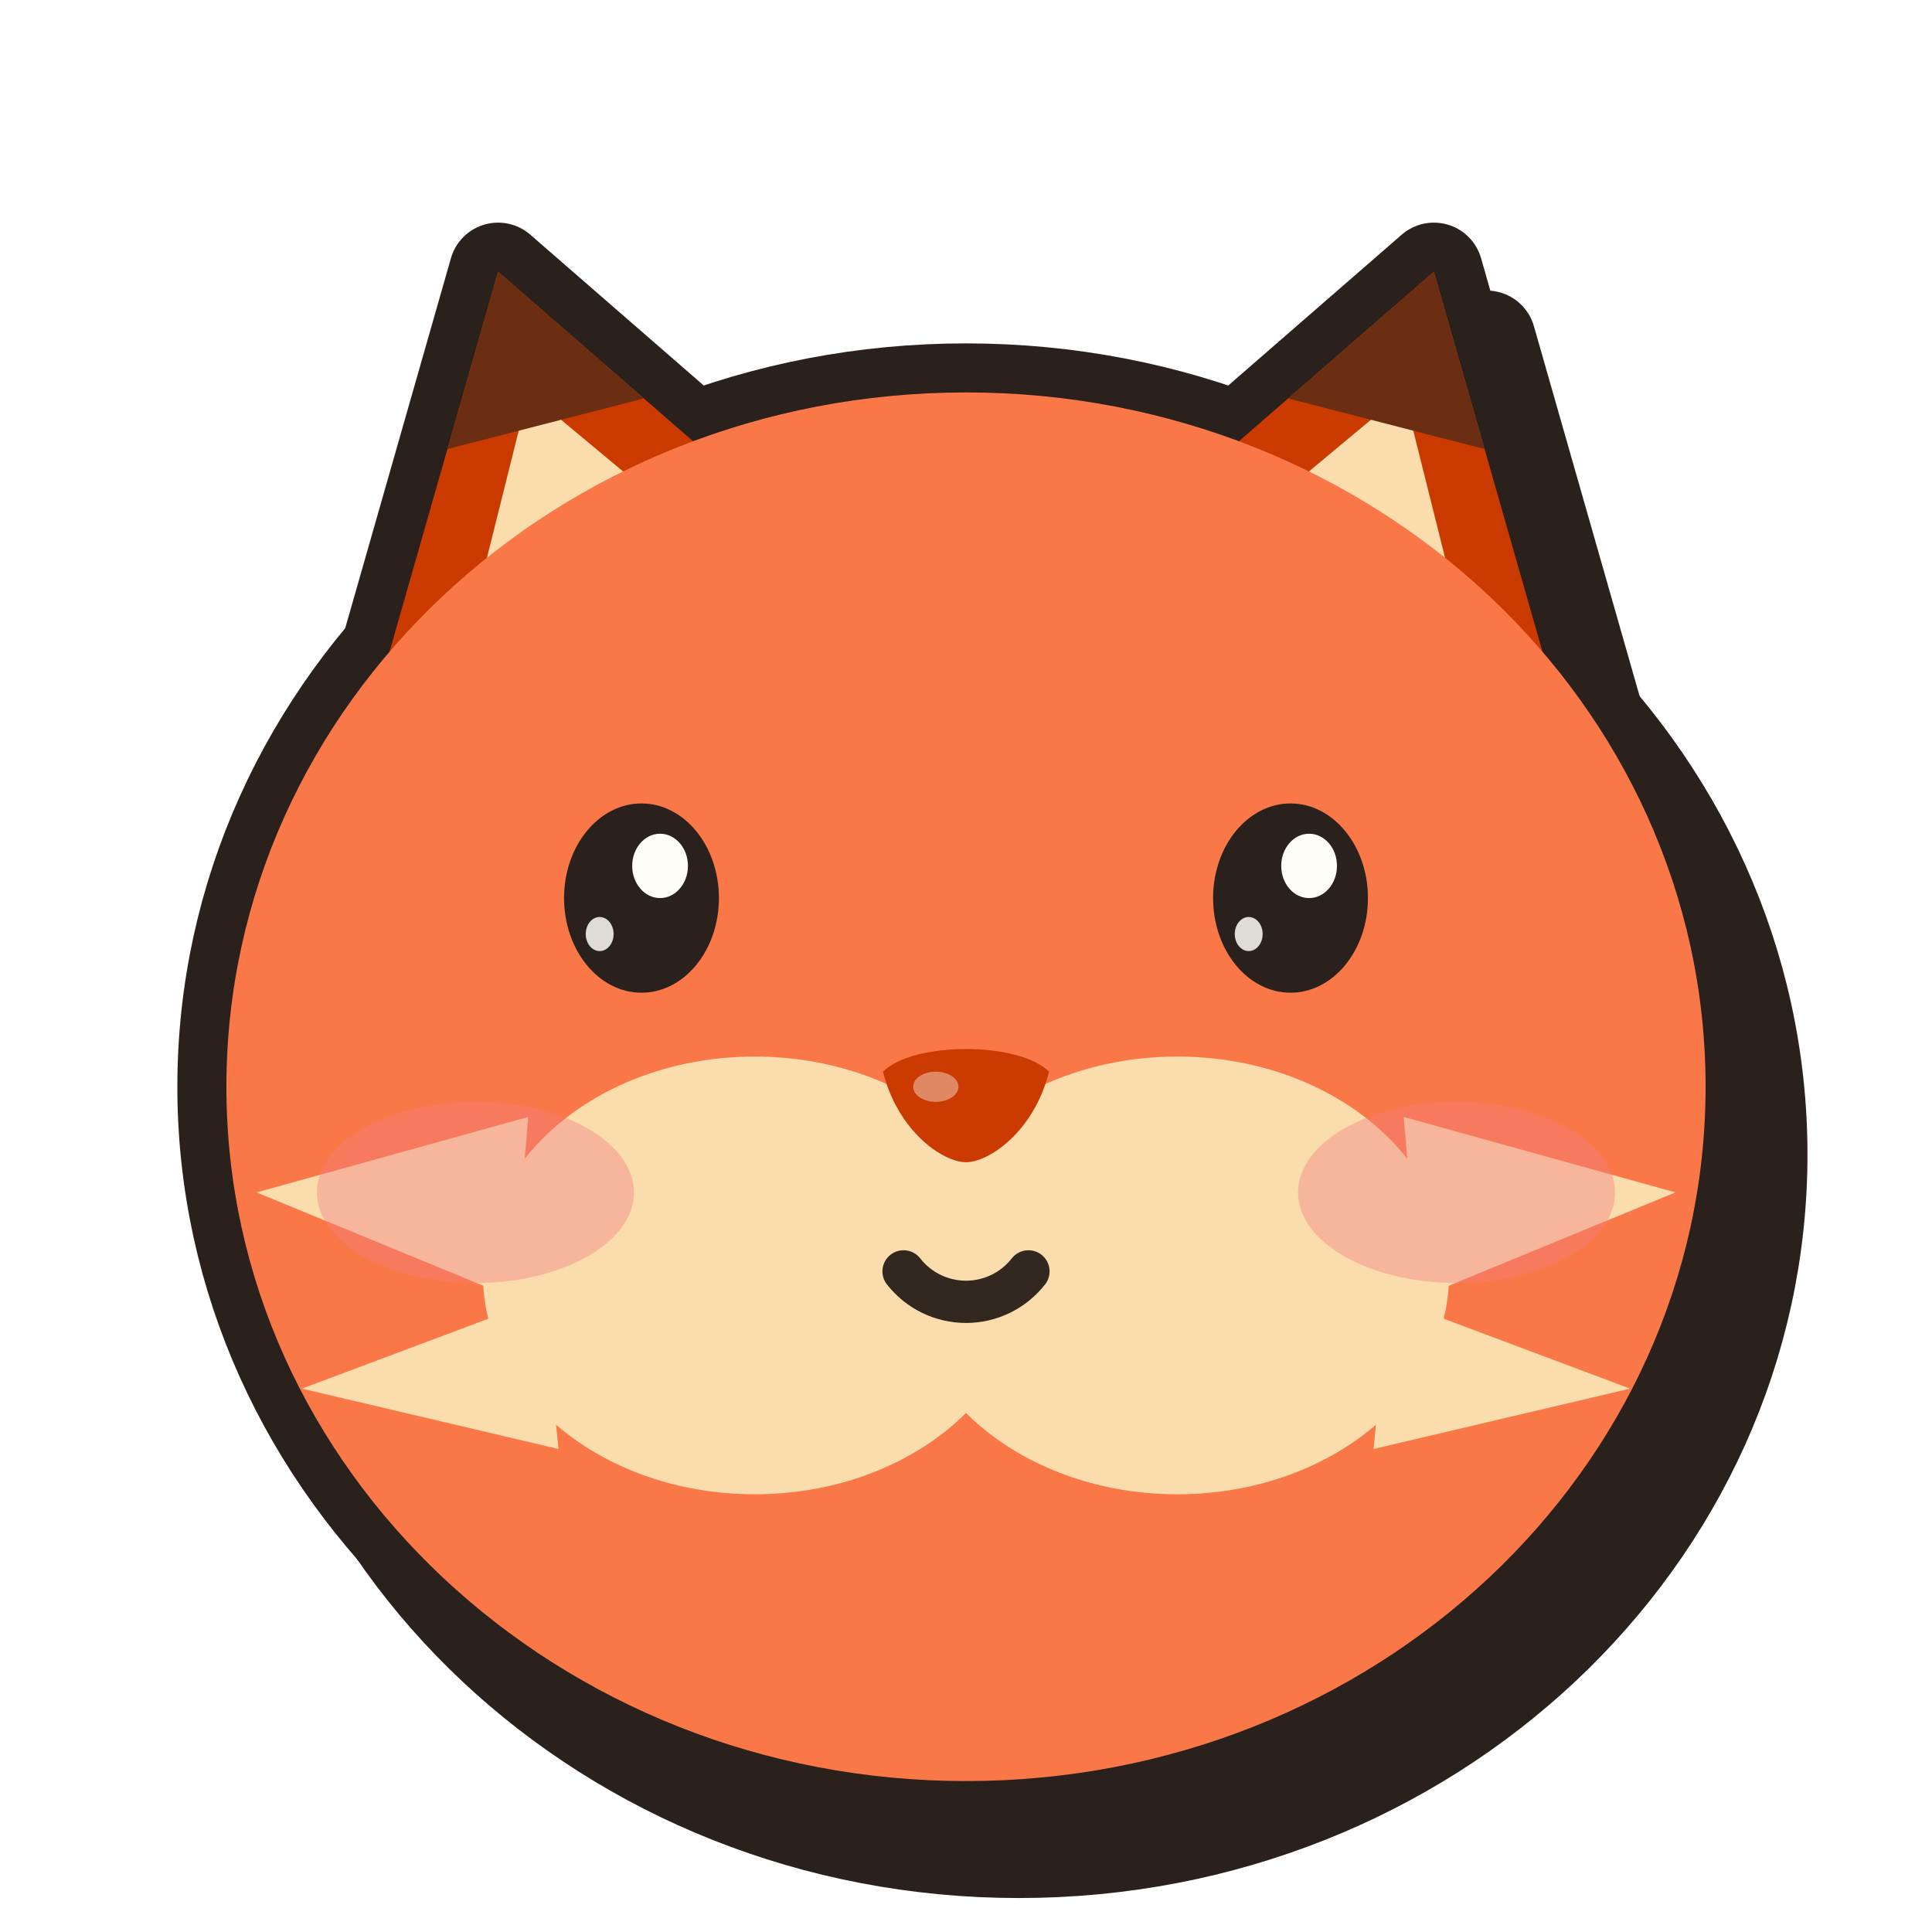
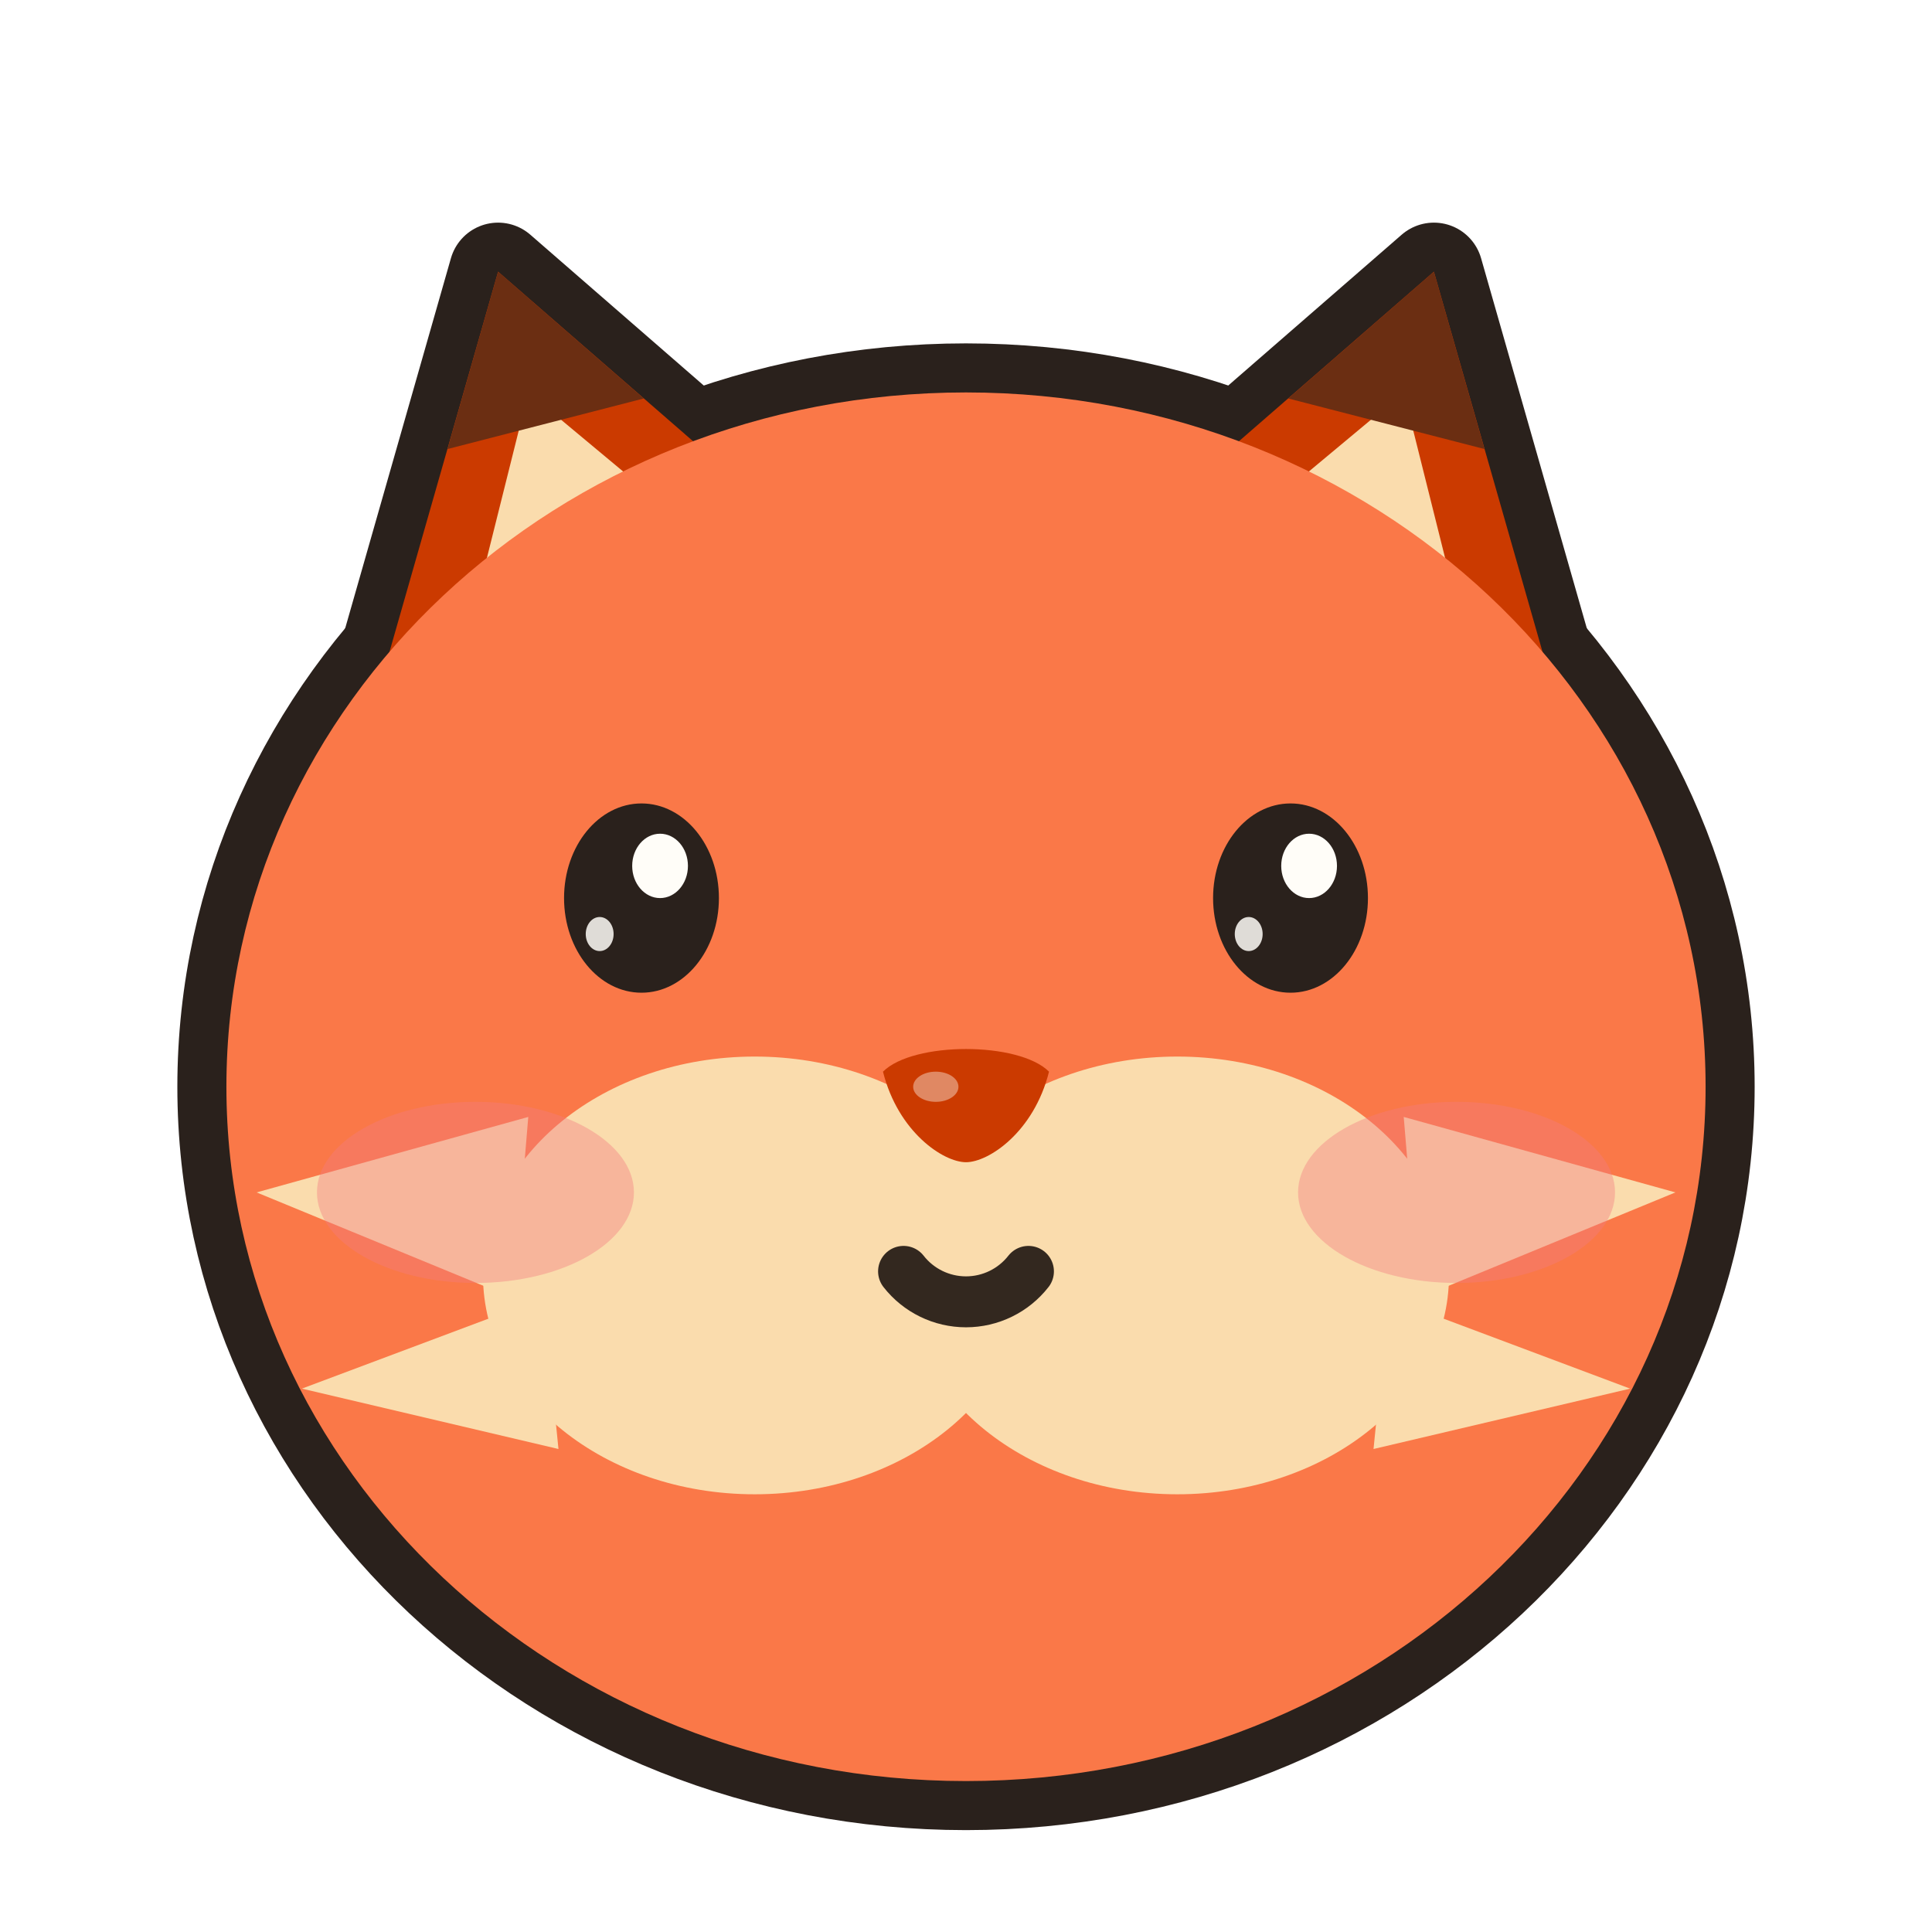
<svg xmlns="http://www.w3.org/2000/svg" viewBox="0 0 256 256" width="256" height="256" role="img" aria-hidden="true">
-   <polygon points="57,101 73,45 119,85" fill="#2a211c" stroke="#2a211c" stroke-width="13" stroke-linejoin="round" />
-   <polygon points="151,85 197,45 213,101" fill="#2a211c" stroke="#2a211c" stroke-width="13" stroke-linejoin="round" />
-   <ellipse cx="135" cy="153" rx="98" ry="92" fill="#2a211c" stroke="#2a211c" stroke-width="13" stroke-linejoin="round" />
-   <polygon points="77,157 41,167 75,181" fill="#2a211c" stroke="#2a211c" stroke-width="13" stroke-linejoin="round" />
-   <polygon points="79,181 47,193 81,201" fill="#2a211c" stroke="#2a211c" stroke-width="13" stroke-linejoin="round" />
-   <polygon points="193,157 229,167 195,181" fill="#2a211c" stroke="#2a211c" stroke-width="13" stroke-linejoin="round" />
-   <polygon points="191,181 223,193 189,201" fill="#2a211c" stroke="#2a211c" stroke-width="13" stroke-linejoin="round" />
  <polygon points="50,92 66,36 112,76" fill="#2a211c" stroke="#2a211c" stroke-width="13" stroke-linejoin="round" />
  <polygon points="144,76 190,36 206,92" fill="#2a211c" stroke="#2a211c" stroke-width="13" stroke-linejoin="round" />
  <ellipse cx="128" cy="144" rx="98" ry="92" fill="#2a211c" stroke="#2a211c" stroke-width="13" stroke-linejoin="round" />
  <polygon points="70,148 34,158 68,172" fill="#2a211c" stroke="#2a211c" stroke-width="13" stroke-linejoin="round" />
  <polygon points="72,172 40,184 74,192" fill="#2a211c" stroke="#2a211c" stroke-width="13" stroke-linejoin="round" />
  <polygon points="186,148 222,158 188,172" fill="#2a211c" stroke="#2a211c" stroke-width="13" stroke-linejoin="round" />
  <polygon points="184,172 216,184 182,192" fill="#2a211c" stroke="#2a211c" stroke-width="13" stroke-linejoin="round" />
  <polygon points="50,92 66,36 112,76" fill="#cb3a00" />
  <polygon points="144,76 190,36 206,92" fill="#cb3a00" />
  <polygon points="64,76 70,52 94,72" fill="#fadcad" />
  <polygon points="162,72 186,52 192,76" fill="#fadcad" />
  <polygon points="59.3,59.5 66,36 85.3,52.8" fill="#6b2e12" />
  <polygon points="170.7,52.8 190,36 196.7,59.5" fill="#6b2e12" />
  <ellipse cx="128" cy="144" rx="98" ry="92" fill="#fa7848" />
  <polygon points="70,148 34,158 68,172" fill="#fadcad" />
  <polygon points="72,172 40,184 74,192" fill="#fadcad" />
  <polygon points="186,148 222,158 188,172" fill="#fadcad" />
  <polygon points="184,172 216,184 182,192" fill="#fadcad" />
  <ellipse cx="100" cy="169" rx="36" ry="29" fill="#fadcad" />
  <ellipse cx="156" cy="169" rx="36" ry="29" fill="#fadcad" />
  <ellipse cx="63" cy="158" rx="21" ry="12" fill="#f47b81" fill-opacity="0.400" />
  <ellipse cx="193" cy="158" rx="21" ry="12" fill="#f47b81" fill-opacity="0.400" />
  <ellipse cx="85" cy="119" rx="10.26" ry="12.54" fill="#2a211c" />
  <ellipse cx="171" cy="119" rx="10.26" ry="12.54" fill="#2a211c" />
  <ellipse cx="87.462" cy="114.736" rx="3.694" ry="4.264" fill="#fffdf8" />
  <ellipse cx="79.46" cy="123.765" rx="1.847" ry="2.257" fill="#fffdf8" fill-opacity="0.850" />
  <ellipse cx="173.462" cy="114.736" rx="3.694" ry="4.264" fill="#fffdf8" />
  <ellipse cx="165.46" cy="123.765" rx="1.847" ry="2.257" fill="#fffdf8" fill-opacity="0.850" />
  <path d="M117 142 C121 138 135 138 139 142 C137 150 131 154 128 154 C125 154 119 150 117 142 Z" fill="#cb3a00" />
  <ellipse cx="124" cy="144" rx="3" ry="2" fill="#fffdf8" fill-opacity="0.400" />
-   <path d="M136.274 168.464 A10.5 10.5 0 0 1 119.726 168.464" fill="none" stroke="#33281f" stroke-width="5.6" stroke-linecap="round" />
+   <path d="M136.274 168.464 A10.5 10.5 0 0 1 119.726 168.464" fill="none" stroke="#33281f" stroke-width="6.75" stroke-linecap="round" />
</svg>
